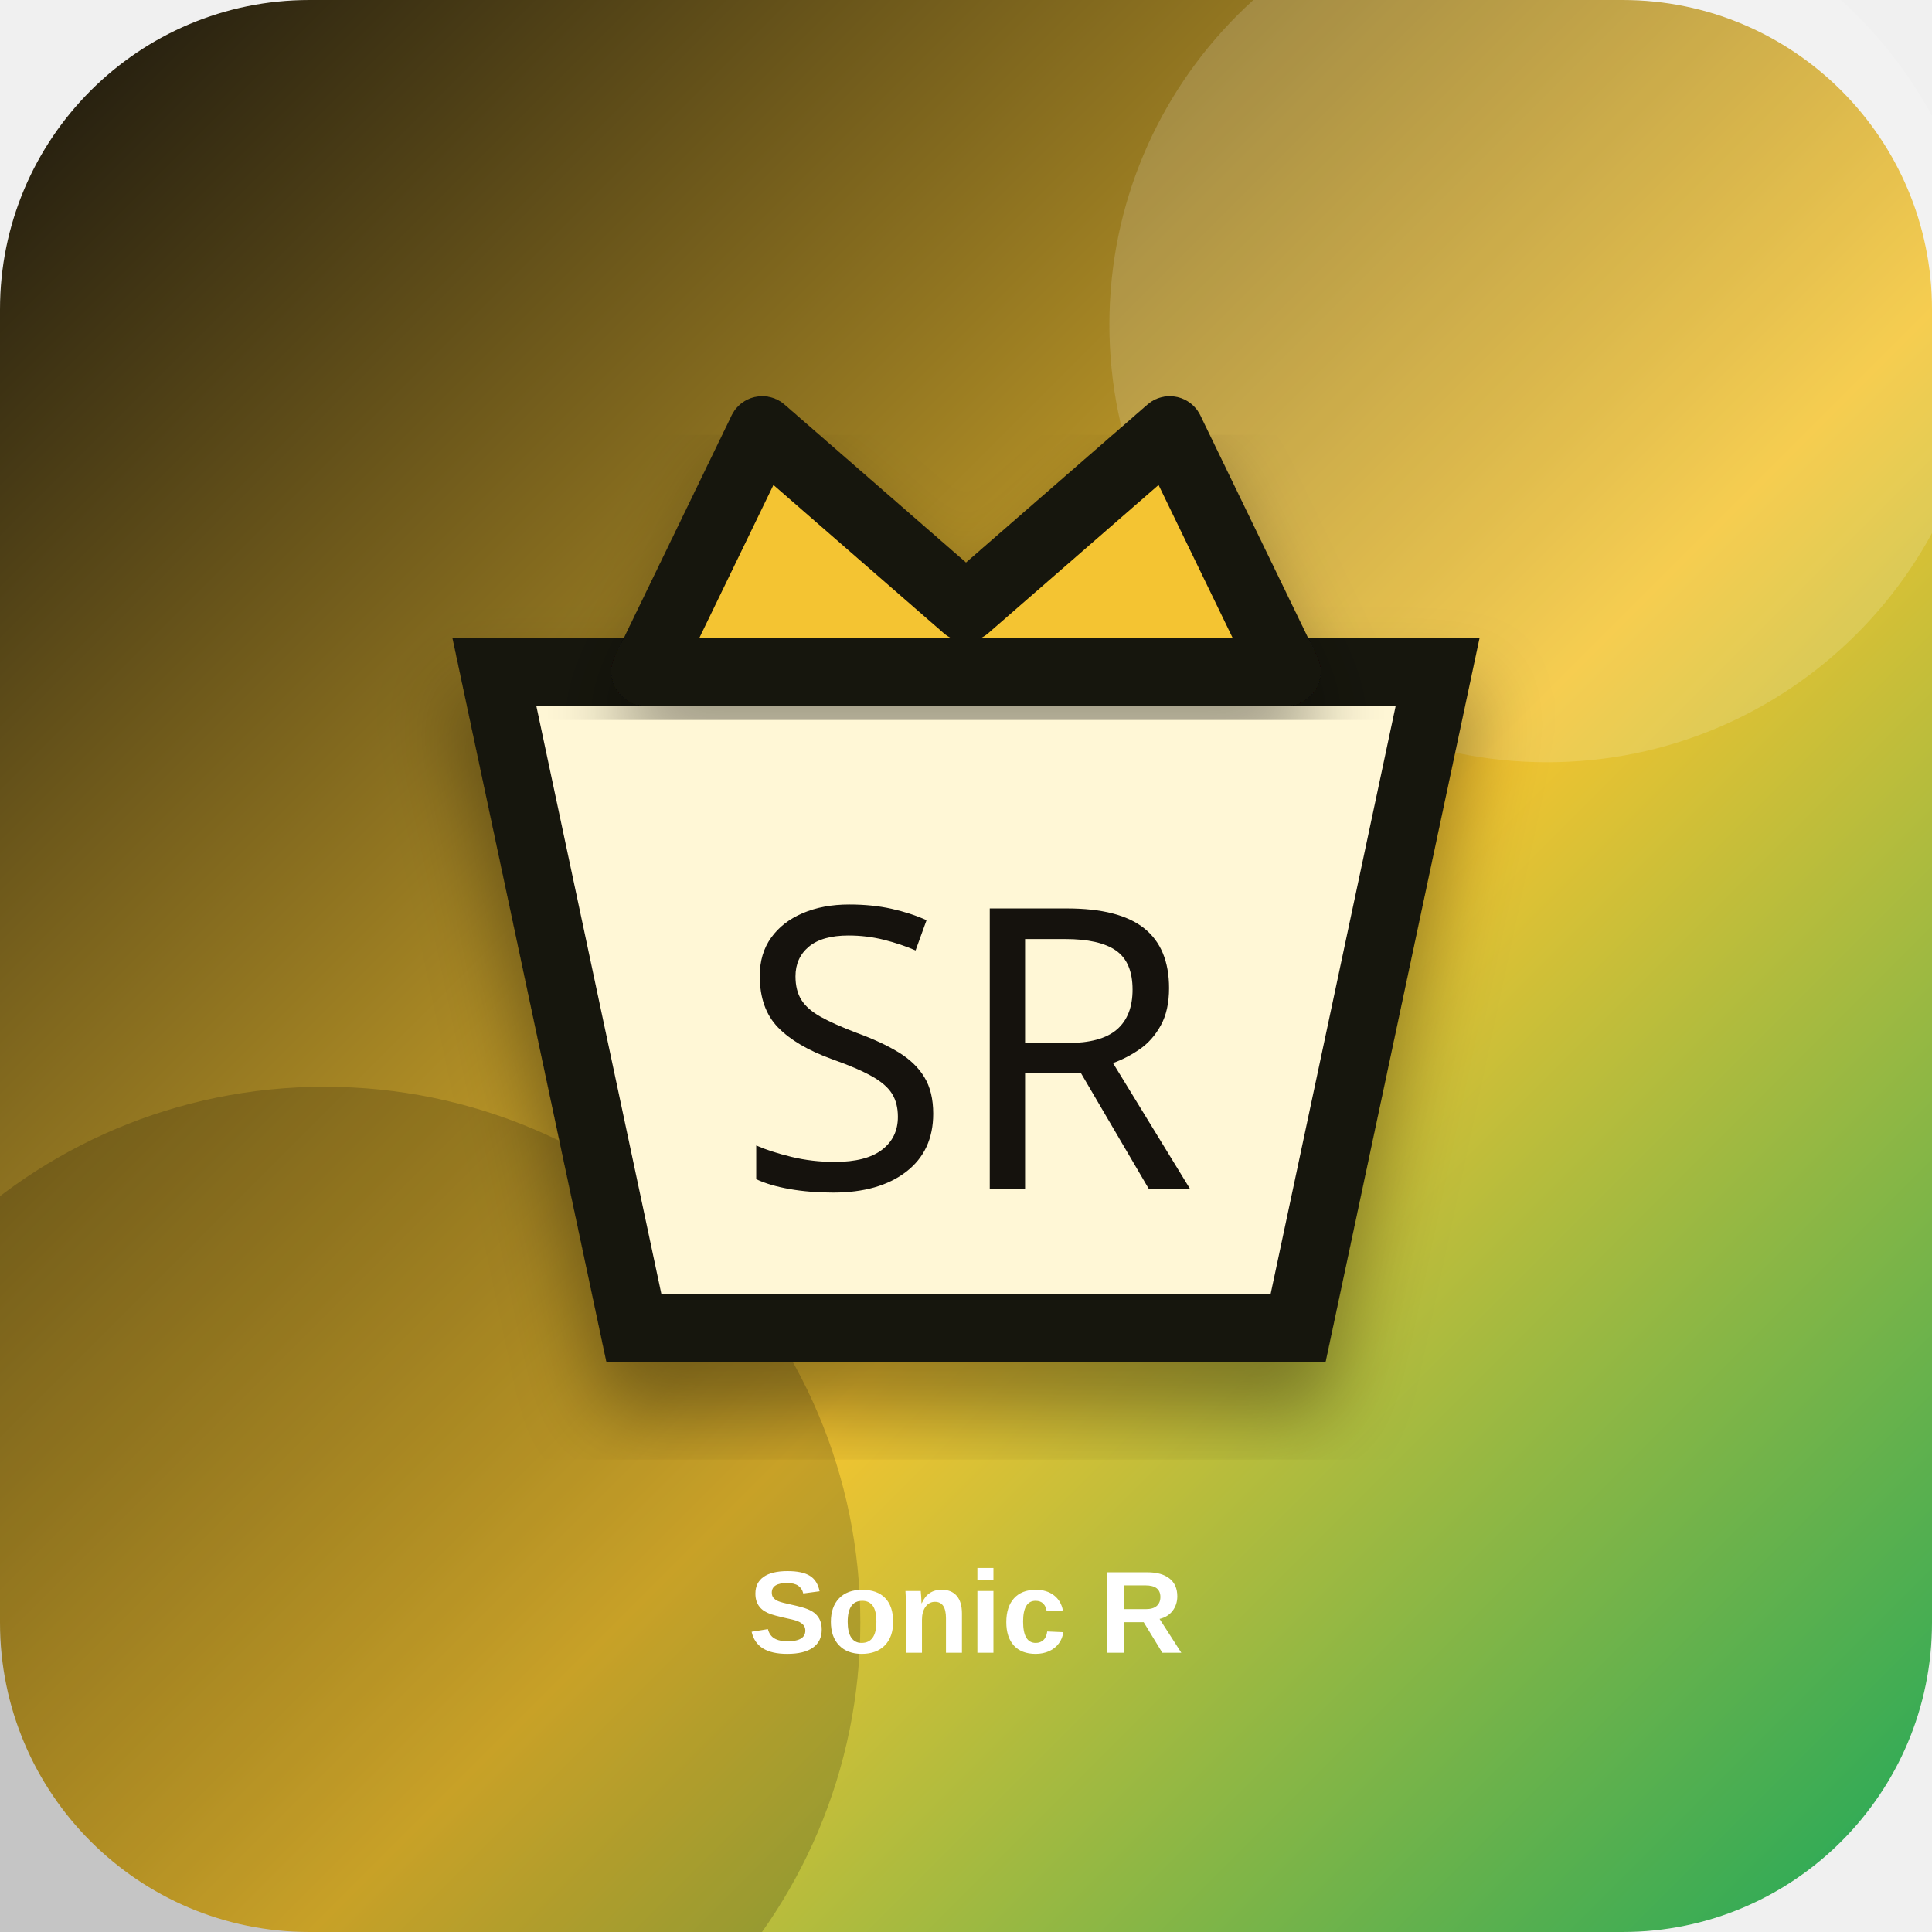
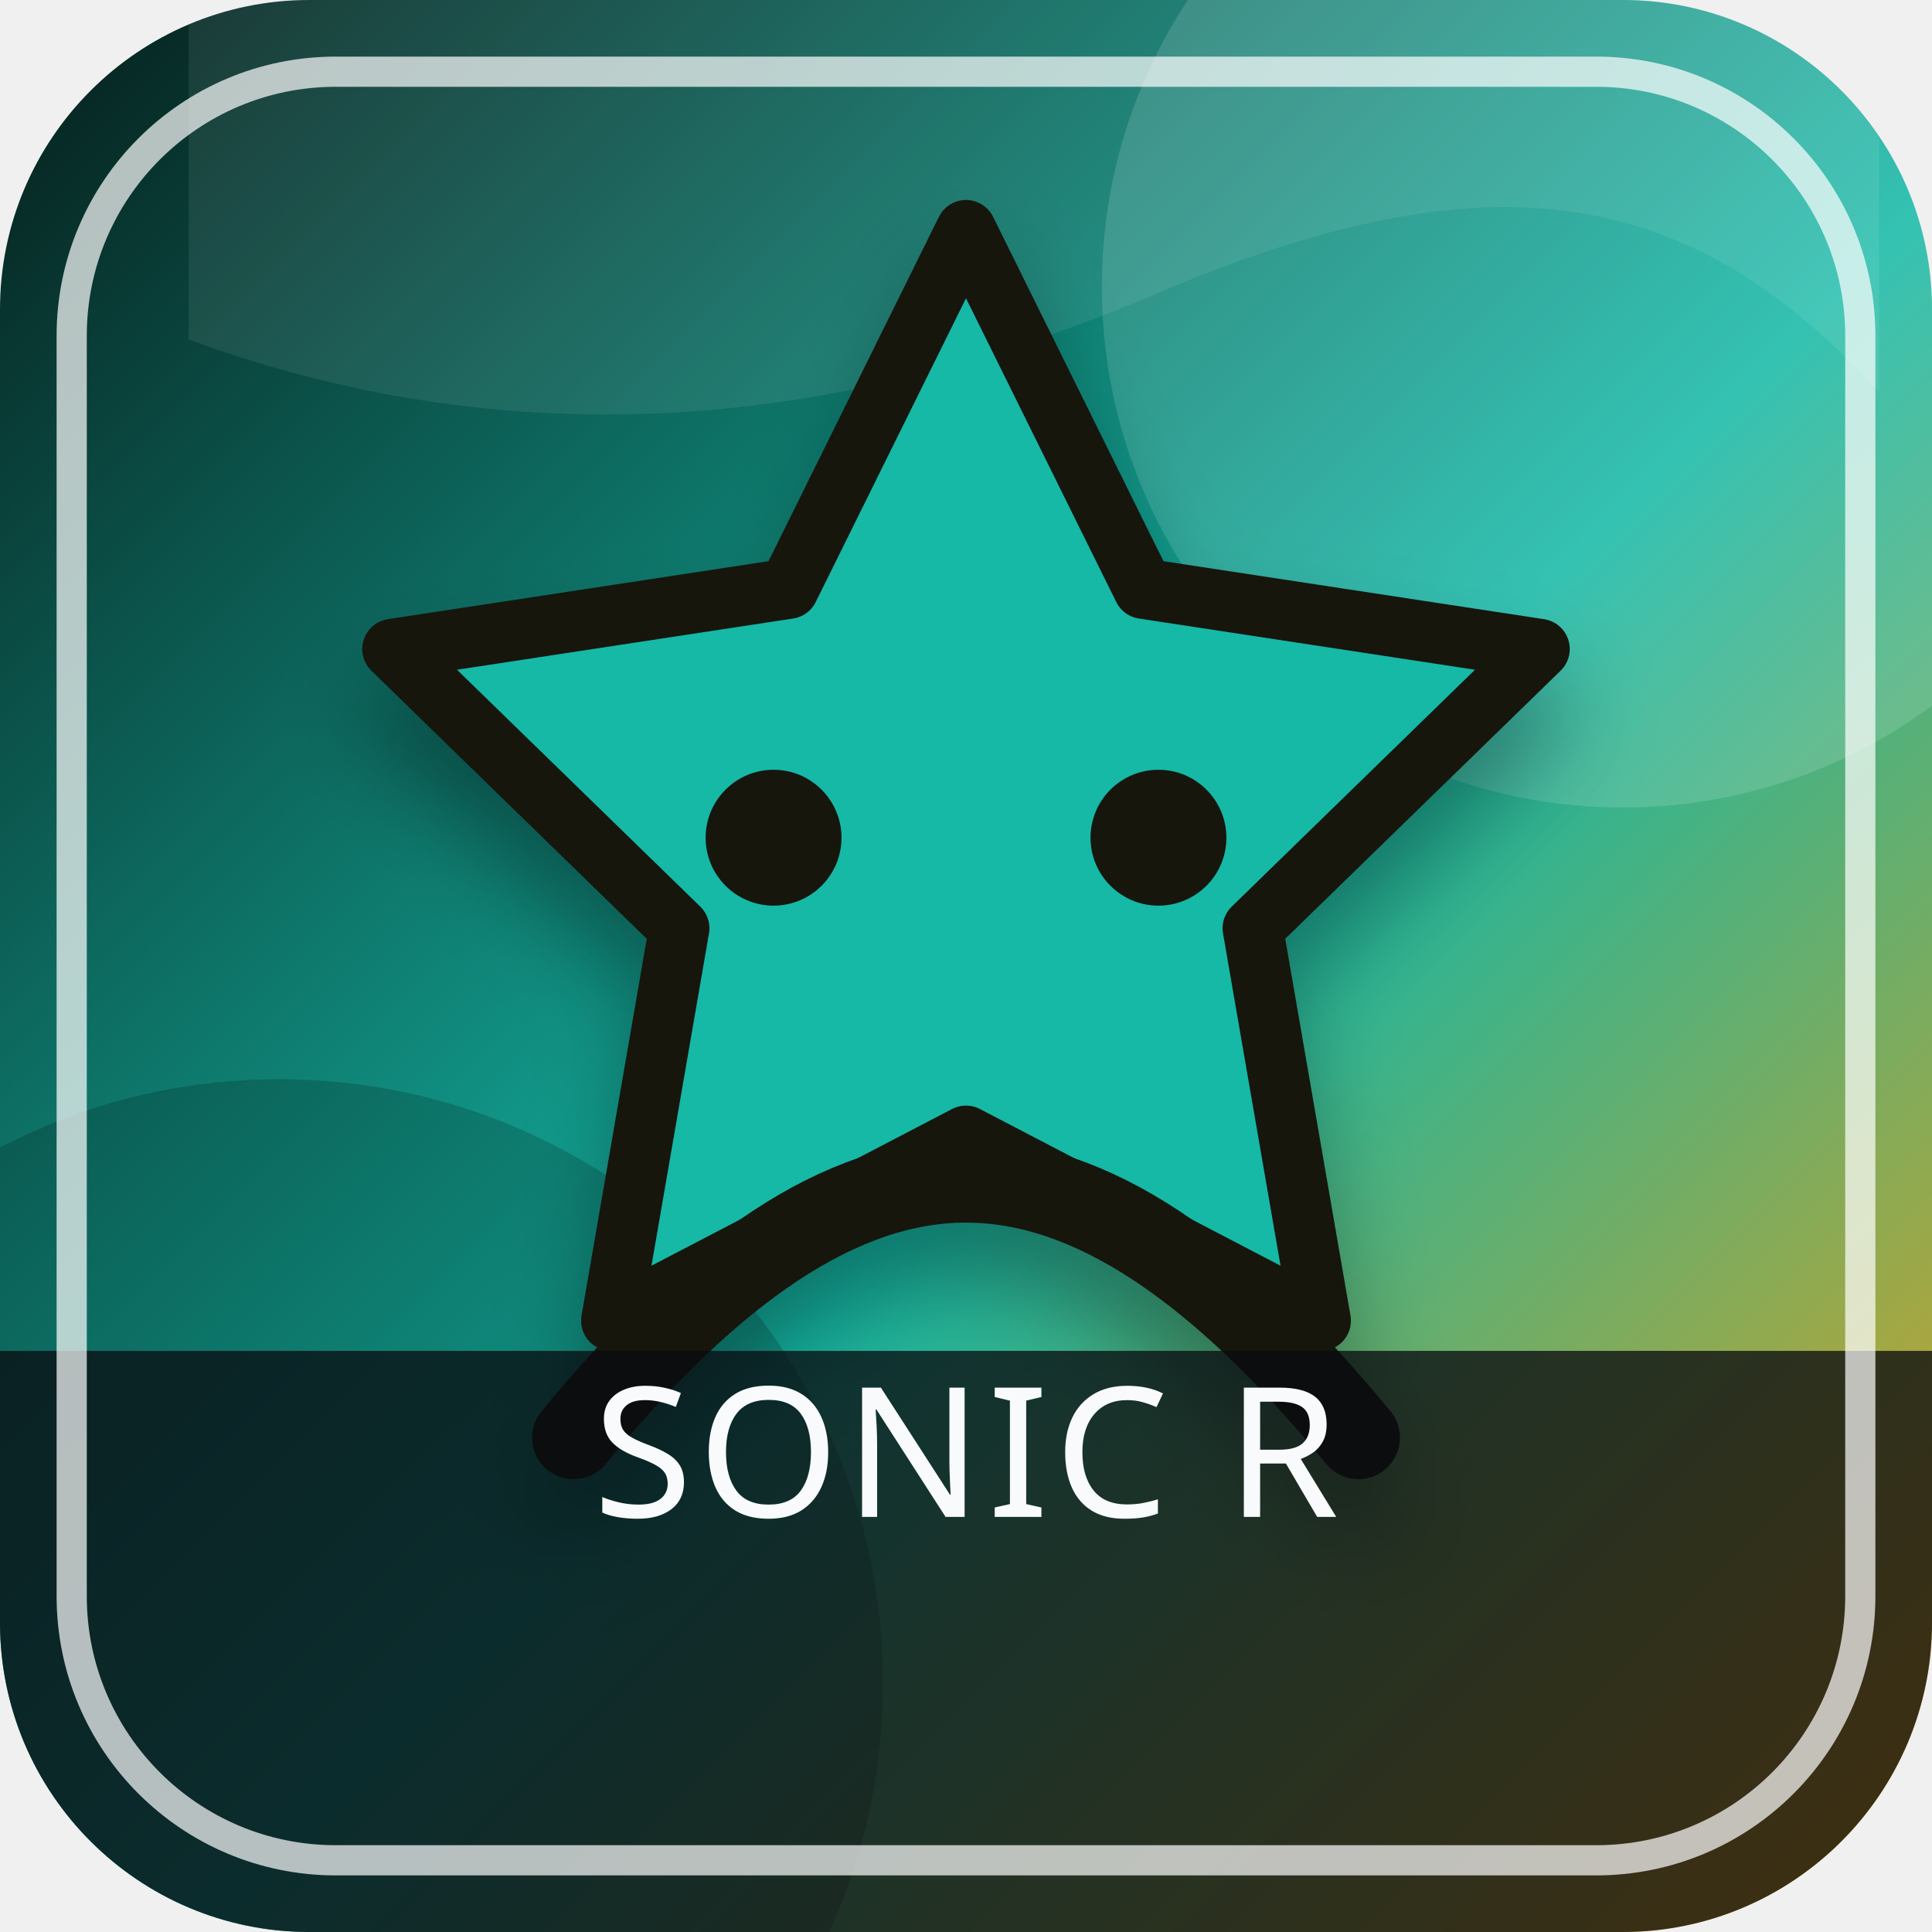
- <svg xmlns="http://www.w3.org/2000/svg" width="512" height="512" viewBox="0 0 512 512">
+ <svg xmlns="http://www.w3.org/2000/svg" width="512" height="512" viewBox="0 0 512 512" role="img" aria-label="Sonic R">
  <defs>
    <linearGradient id="bg" x1="0" y1="0" x2="1" y2="1">
-       <stop offset="0" stop-color="#15120d" />
-       <stop offset=".58" stop-color="#f4c430" />
-       <stop offset="1" stop-color="#1ba85b" />
+       <stop offset="0" stop-color="#061b18" />
+       <stop offset=".55" stop-color="#14b8a6" />
+       <stop offset="1" stop-color="#f59e0b" />
    </linearGradient>
-     <filter id="shadow" x="-20%" y="-20%" width="140%" height="140%">
-       <feDropShadow dx="0" dy="14" stdDeviation="10" flood-color="#000" flood-opacity=".36" />
+     <filter id="shadow" x="-20%" y="-20%" width="140%" height="150%">
+       <feDropShadow dx="0" dy="16" stdDeviation="12" flood-color="#000" flood-opacity=".35" />
    </filter>
+     <clipPath id="round">
+       <rect width="512" height="512" rx="82" />
+     </clipPath>
  </defs>
-   <rect width="512" height="512" rx="82" fill="url(#bg)" />
-   <circle cx="410" cy="86" r="116" fill="#fff" opacity=".16" />
-   <circle cx="86" cy="430" r="142" fill="#000" opacity=".18" />
-   <path d="M131 178h250l-37 174H168z" fill="#fff7d6" stroke="#15120d" stroke-width="18" filter="url(#shadow)" />
-   <path d="M171 178l31-64 54 47 54-47 31 64z" fill="#f4c430" stroke="#15120d" stroke-width="18" stroke-linejoin="round" filter="url(#shadow)" />
-   <text x="256" y="315" text-anchor="middle" font-family="Impact, Arial Black, sans-serif" font-size="104" fill="#15120d">SR</text>
-   <text x="256" y="438" text-anchor="middle" font-family="Trebuchet MS, Arial, sans-serif" font-size="31" font-weight="900" fill="#fff">Sonic R</text>
+   <g clip-path="url(#round)">
+     <rect width="512" height="512" fill="url(#bg)" />
+     <circle cx="430" cy="76" r="138" fill="#fff" opacity=".14" />
+     <circle cx="74" cy="446" r="160" fill="#000" opacity=".18" />
+     <path d="M50 90c82 30 167 26 256-12s142-29 192 26v-154H50z" fill="#fff" opacity=".08" />
+     <g filter="url(#shadow)" transform="translate(0 -16)">
+       <path d="M256 77l47 95 105 16-76 74 18 104-94-49-94 49 18-104-76-74 105-16z" fill="#14b8a6" stroke="#15120d" stroke-width="16" stroke-linecap="round" stroke-linejoin="round" />
+       <path d="M152 397c37-45 71-68 104-68s67 23 104 68" fill="none" stroke="#15120d" stroke-width="22" stroke-linecap="round" />
+       <circle cx="205" cy="238" r="18" fill="#15120d" />
+       <circle cx="307" cy="238" r="18" fill="#15120d" />
+     </g>
+     <rect x="0" y="358" width="512" height="154" fill="#090b10" opacity=".76" />
+     <text x="256" y="402" text-anchor="middle" font-family="Impact, 'Arial Black', sans-serif" font-size="48" letter-spacing="1.4" fill="#f8fafc">SONIC R</text>
+     <rect x="19" y="19" width="474" height="474" rx="70" fill="none" stroke="#fff" stroke-width="8" opacity=".7" />
+   </g>
</svg>
